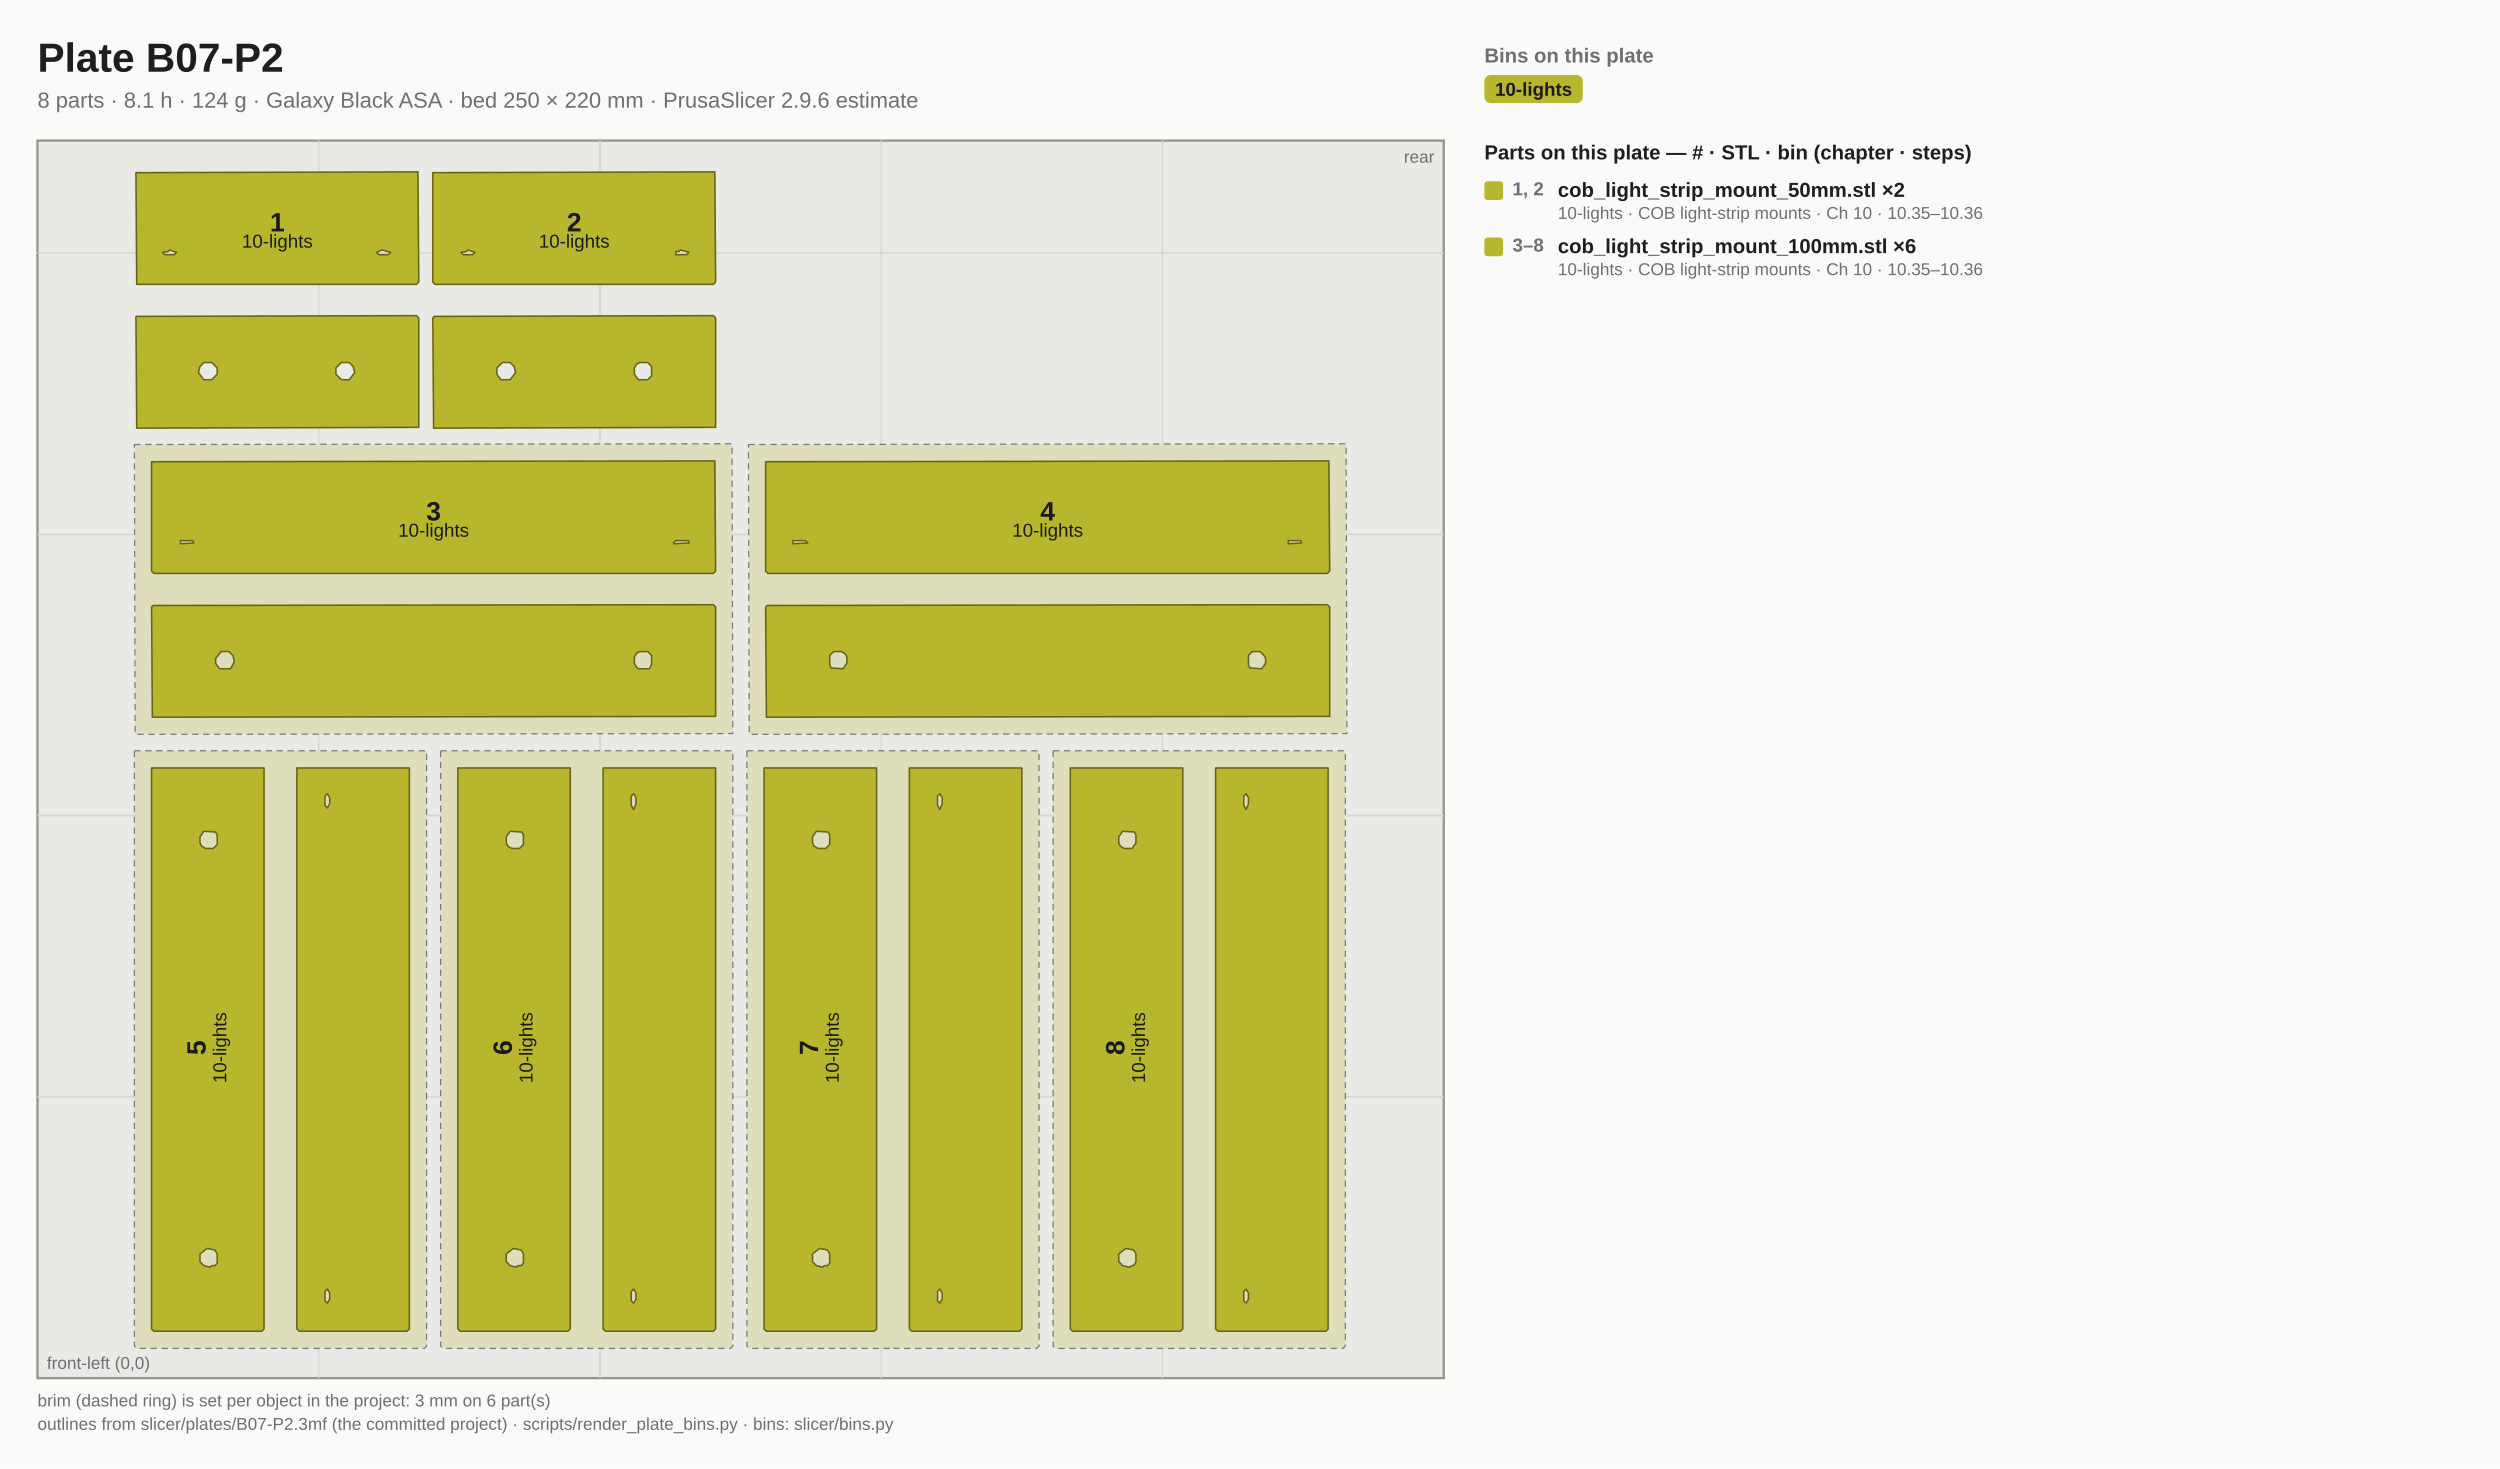
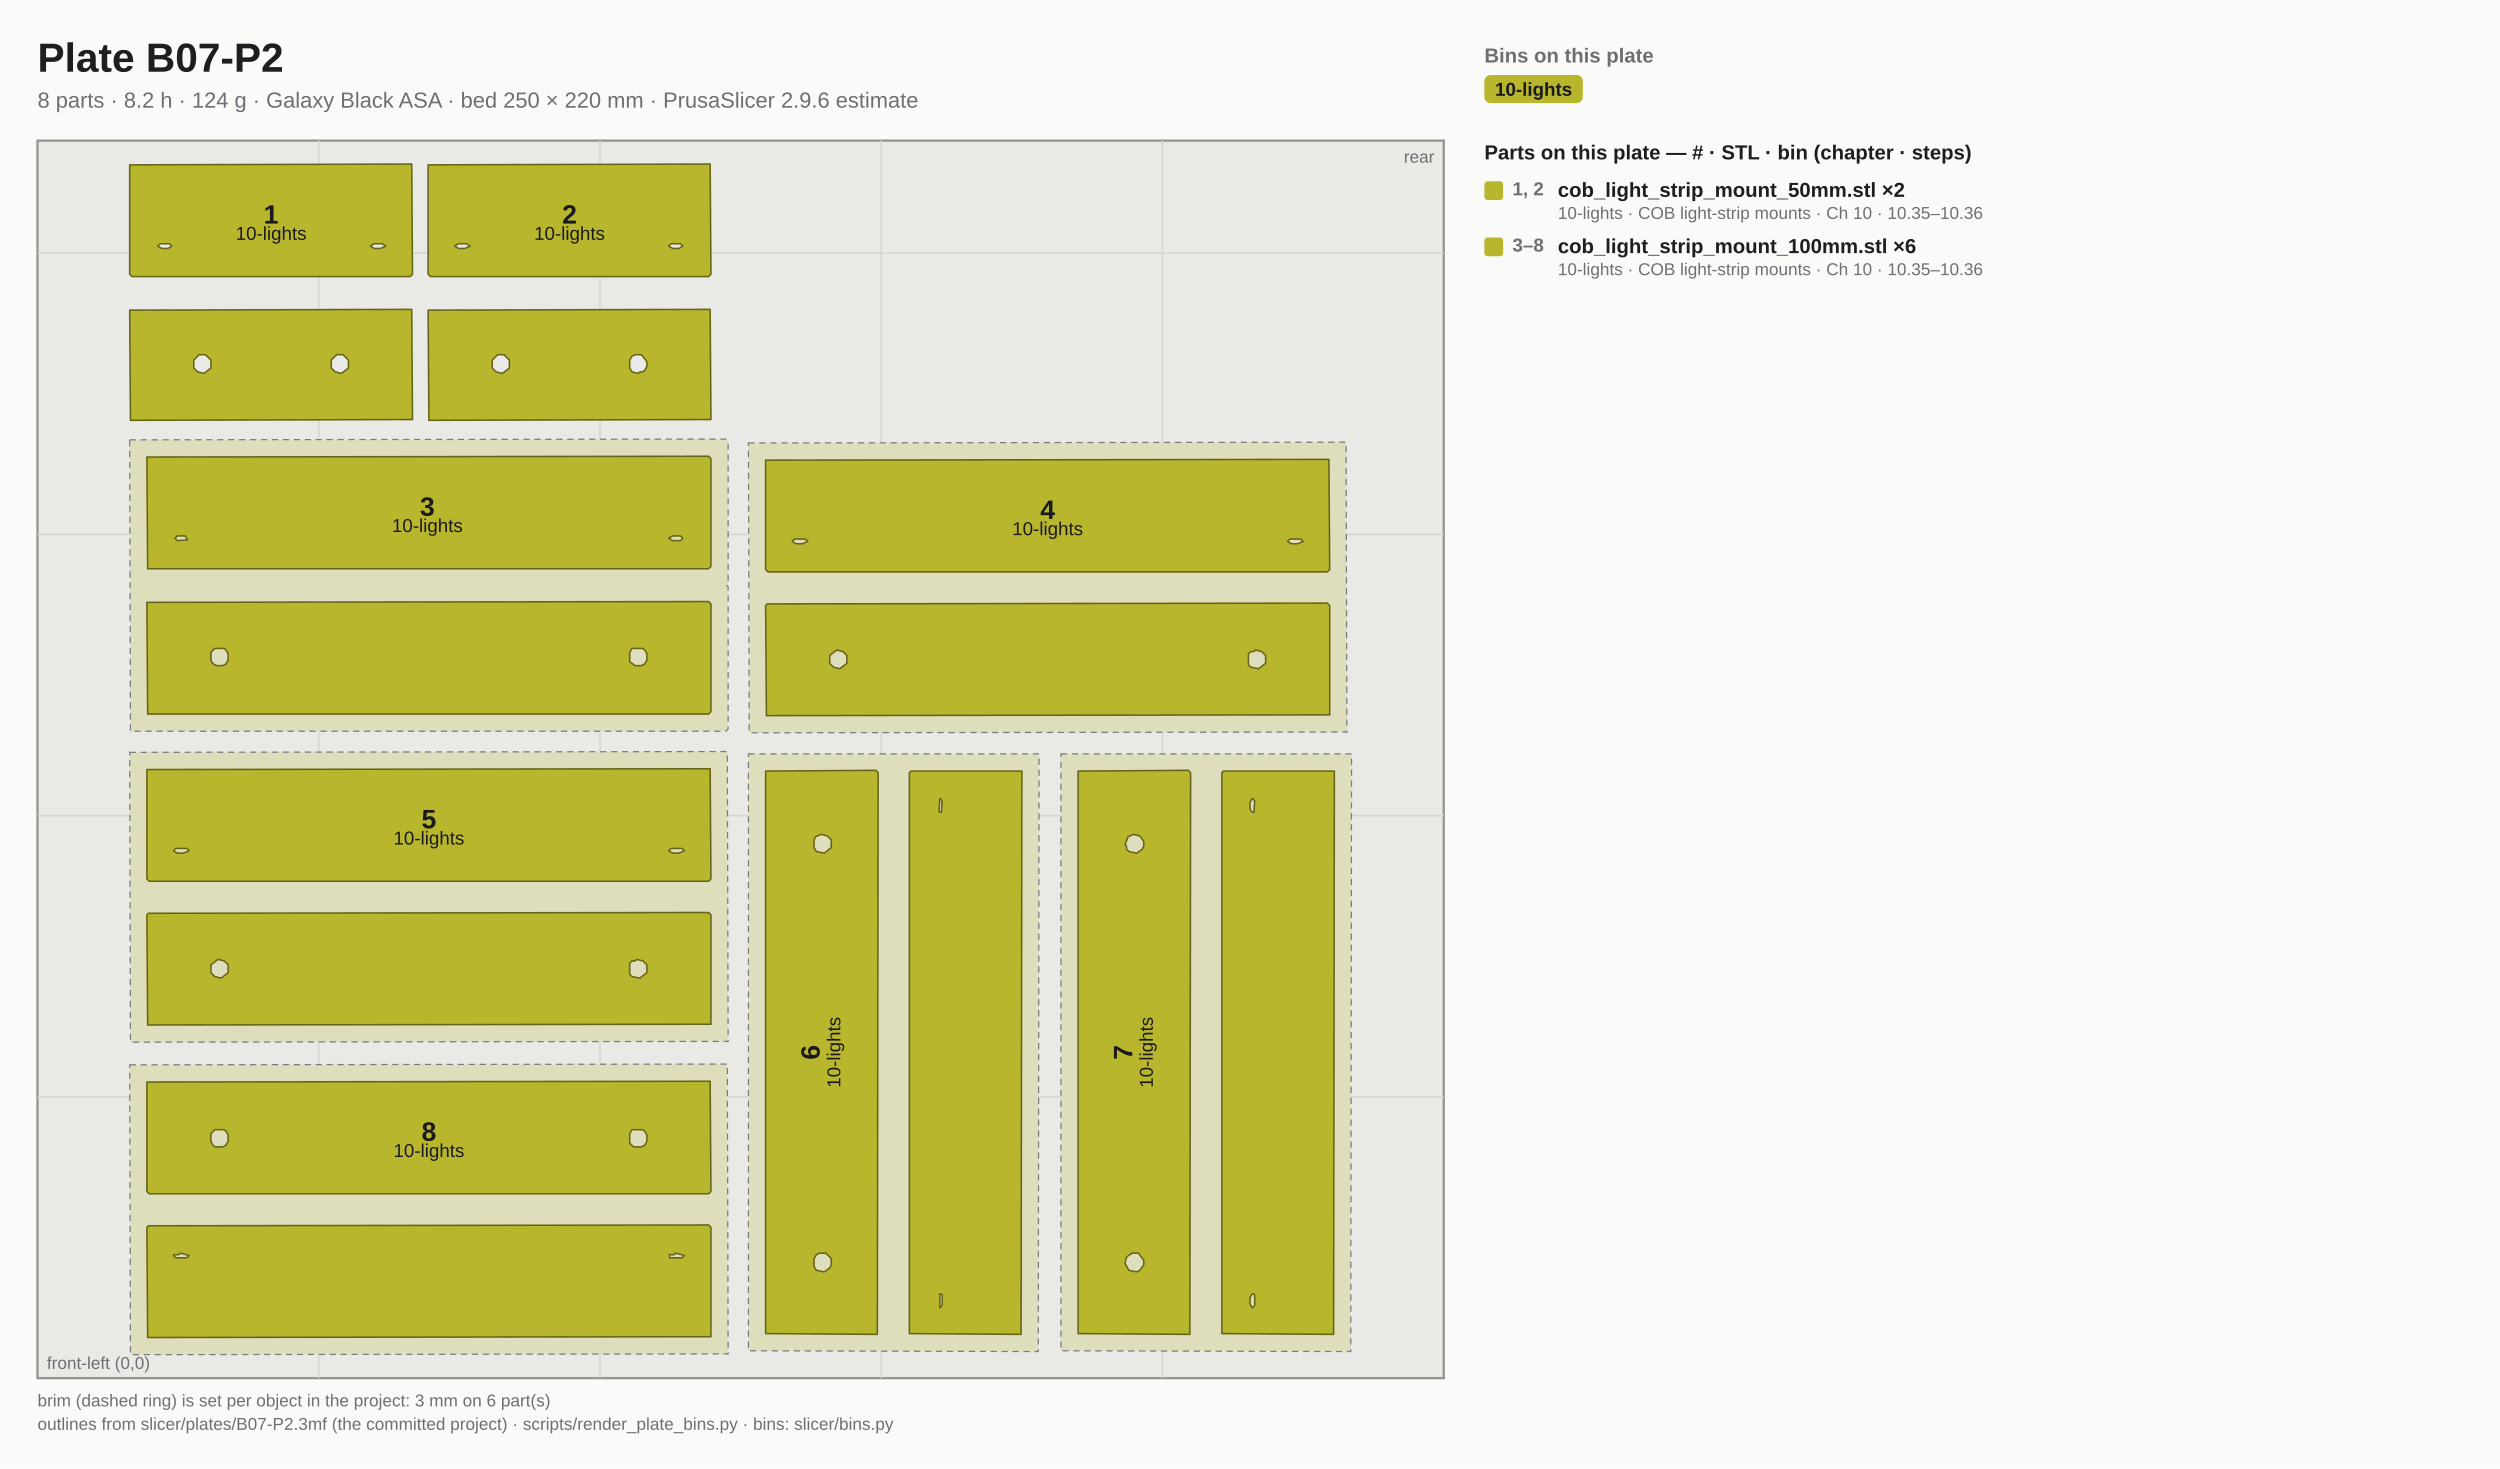
<svg xmlns="http://www.w3.org/2000/svg" width="1600" height="940" viewBox="0 0 1600 940" font-family="Arial, Helvetica, 'DejaVu Sans', sans-serif">
  <rect x="0" y="0" width="1600" height="940" fill="#fafaf9" />
  <text x="24.0" y="45.9" font-size="26" fill="#1e1e20" text-anchor="start" font-weight="bold">Plate B07-P2</text>
-   <text x="24.0" y="68.9" font-size="14" fill="#6e6e73" text-anchor="start">8 parts  ·  8.1 h  ·  124 g  ·  Galaxy Black ASA  ·  bed 250 × 220 mm  ·  PrusaSlicer 2.9.6 estimate</text>
+   <text x="24.0" y="68.9" font-size="14" fill="#6e6e73" text-anchor="start">8 parts  ·  8.2 h  ·  124 g  ·  Galaxy Black ASA  ·  bed 250 × 220 mm  ·  PrusaSlicer 2.9.6 estimate</text>
  <rect x="24.0" y="90.0" width="900.0" height="792.0" fill="#e9e9e6" stroke="#96968f" stroke-width="1.5" />
  <line x1="204.0" y1="90.0" x2="204.0" y2="882.0" stroke="#d5d5d1" stroke-width="1.0" />
  <line x1="384.0" y1="90.0" x2="384.0" y2="882.0" stroke="#d5d5d1" stroke-width="1.0" />
  <line x1="564.0" y1="90.0" x2="564.0" y2="882.0" stroke="#d5d5d1" stroke-width="1.0" />
  <line x1="744.0" y1="90.0" x2="744.0" y2="882.0" stroke="#d5d5d1" stroke-width="1.0" />
  <line x1="24.0" y1="702.0" x2="924.0" y2="702.0" stroke="#d5d5d1" stroke-width="1.0" />
  <line x1="24.0" y1="522.0" x2="924.0" y2="522.0" stroke="#d5d5d1" stroke-width="1.0" />
  <line x1="24.0" y1="342.0" x2="924.0" y2="342.0" stroke="#d5d5d1" stroke-width="1.0" />
  <line x1="24.0" y1="162.0" x2="924.0" y2="162.0" stroke="#d5d5d1" stroke-width="1.0" />
  <text x="30.0" y="876.1" font-size="11" fill="#6e6e73" text-anchor="start">front-left (0,0)</text>
  <text x="918.0" y="104.1" font-size="11" fill="#6e6e73" text-anchor="end">rear</text>
-   <path d="M86.0,480.5 273.0,480.5 273.0,861.5 271.5,863.0 180.5,863.0 179.5,862.0 178.5,863.0 87.5,863.0 86.0,861.5Z" fill-rule="evenodd" fill="#dedebd" stroke="#7a7a80" stroke-width="0.8" stroke-linejoin="round" stroke-dasharray="4 3" />
-   <path d="M86.0,284.5 468.5,284.0 469.0,469.5 86.5,470.0Z" fill-rule="evenodd" fill="#dedebd" stroke="#7a7a80" stroke-width="0.8" stroke-linejoin="round" stroke-dasharray="4 3" />
-   <path d="M282.0,480.5 469.0,480.5 469.0,861.5 467.5,863.0 376.5,863.0 375.5,862.0 374.5,863.0 283.5,863.0 282.0,861.5Z" fill-rule="evenodd" fill="#dedebd" stroke="#7a7a80" stroke-width="0.8" stroke-linejoin="round" stroke-dasharray="4 3" />
-   <path d="M478.0,480.5 665.0,480.5 665.0,861.5 663.5,863.0 572.5,863.0 571.5,862.0 570.5,863.0 479.5,863.0 478.0,861.5Z" fill-rule="evenodd" fill="#dedebd" stroke="#7a7a80" stroke-width="0.8" stroke-linejoin="round" stroke-dasharray="4 3" />
-   <path d="M479.0,284.5 861.5,284.0 862.0,469.5 479.5,470.0Z" fill-rule="evenodd" fill="#dedebd" stroke="#7a7a80" stroke-width="0.8" stroke-linejoin="round" stroke-dasharray="4 3" />
-   <path d="M674.0,480.5 861.0,480.5 861.0,861.5 859.5,863.0 768.5,863.0 767.5,862.0 766.5,863.0 675.5,863.0 674.0,861.5Z" fill-rule="evenodd" fill="#dedebd" stroke="#7a7a80" stroke-width="0.8" stroke-linejoin="round" stroke-dasharray="4 3" />
-   <path d="M97.0,491.5 169.0,491.5 169.0,850.5 167.5,852.0 98.5,852.0 97.0,850.5Z M190.0,491.5 262.0,491.5 262.0,850.5 260.5,852.0 191.5,852.0 190.0,850.5Z M209.5,508.0 208.0,509.5 208.0,515.5 209.5,517.0 211.0,514.5 211.0,510.5Z M130.5,532.0 128.0,535.5 128.0,539.5 129.0,541.5 131.5,543.0 136.5,543.0 139.0,540.5 139.0,534.5 138.0,532.5Z M132.5,799.0 128.0,802.5 128.0,807.5 130.5,810.0 134.5,811.0 135.5,810.0 137.5,810.0 139.0,808.5 139.0,802.5 137.5,800.0Z M209.5,825.0 208.0,826.5 208.0,832.5 209.5,834.0 211.0,831.5 211.0,827.5Z" fill-rule="evenodd" fill="#b8b62c" stroke="#656418" stroke-width="1.0" stroke-linejoin="round" />
-   <path d="M97.0,295.5 457.5,295.0 458.0,365.5 456.5,367.0 98.5,367.0 97.0,365.5Z M115.5,346.0 115.5,348.0 124.0,347.5 123.5,346.0Z M432.5,346.0 431.0,347.5 431.5,348.0 441.0,347.5 440.5,346.0Z M98.0,387.5 456.5,387.0 458.0,388.5 458.0,458.5 97.5,459.0 97.0,388.5Z M141.5,417.0 138.0,421.5 138.0,424.5 140.5,428.0 147.5,428.0 150.0,423.5 149.0,419.5 146.5,417.0Z M409.5,417.0 407.5,418.0 406.0,420.5 406.0,424.5 407.0,426.5 408.5,428.0 415.5,428.0 417.0,425.5 417.0,419.5 414.5,417.0Z" fill-rule="evenodd" fill="#b8b62c" stroke="#656418" stroke-width="1.0" stroke-linejoin="round" />
-   <path d="M293.0,491.5 365.0,491.5 365.0,850.5 363.5,852.0 294.5,852.0 293.0,850.5Z M386.0,491.5 458.0,491.5 458.0,850.5 456.5,852.0 387.5,852.0 386.0,850.5Z M405.5,508.0 404.0,509.5 404.0,515.5 405.5,518.0 407.0,514.5 407.0,510.5Z M326.5,532.0 324.0,535.5 324.0,539.5 325.0,541.5 327.5,543.0 332.5,543.0 335.0,540.5 335.0,534.5 334.0,532.5Z M328.5,799.0 324.0,802.5 324.0,807.5 326.5,810.0 330.5,811.0 331.5,810.0 333.5,810.0 335.0,808.5 335.0,802.5 333.5,800.0Z M405.5,825.0 404.0,826.5 404.0,832.5 405.5,834.0 407.0,831.5 407.0,827.5Z" fill-rule="evenodd" fill="#b8b62c" stroke="#656418" stroke-width="1.0" stroke-linejoin="round" />
-   <path d="M489.0,491.5 561.0,491.5 561.0,850.5 559.5,852.0 490.5,852.0 489.0,850.5Z M582.0,491.5 654.0,491.5 654.0,850.5 652.5,852.0 583.5,852.0 582.0,850.5Z M601.5,508.0 600.0,509.5 600.0,515.5 601.5,518.0 603.0,514.5 603.0,510.5Z M522.5,532.0 520.0,535.5 520.0,539.5 521.0,541.5 523.5,543.0 528.5,543.0 531.0,540.5 531.0,534.5 530.0,532.5Z M524.5,799.0 520.0,802.5 520.0,807.5 522.5,810.0 526.5,811.0 527.5,810.0 529.5,810.0 531.0,808.5 531.0,802.5 529.5,800.0Z M601.5,825.0 600.0,826.5 600.0,832.5 601.5,834.0 603.0,831.5 603.0,827.5Z" fill-rule="evenodd" fill="#b8b62c" stroke="#656418" stroke-width="1.0" stroke-linejoin="round" />
-   <path d="M490.0,295.5 850.5,295.0 851.0,365.5 849.5,367.0 491.5,367.0 490.0,365.5Z M507.5,346.0 507.5,348.0 517.0,347.5 515.5,346.0Z M824.5,346.0 824.5,348.0 833.0,347.5 832.5,346.0Z M491.0,387.5 849.5,387.0 851.0,388.5 851.0,458.5 490.5,459.0 490.0,388.5Z M533.5,417.0 531.0,419.5 531.0,425.5 532.0,427.5 539.5,428.0 542.0,424.5 542.0,420.5 541.0,418.5 538.5,417.0Z M801.5,417.0 799.0,419.5 799.0,425.5 800.0,427.5 807.5,428.0 810.0,424.5 810.0,421.5 809.0,419.5 806.5,417.0Z" fill-rule="evenodd" fill="#b8b62c" stroke="#656418" stroke-width="1.0" stroke-linejoin="round" />
-   <path d="M685.0,491.5 757.0,491.5 757.0,850.5 755.5,852.0 686.5,852.0 685.0,850.5Z M778.0,491.5 850.0,491.5 850.0,850.5 848.5,852.0 779.5,852.0 778.0,850.5Z M797.5,508.0 796.0,509.5 796.0,515.5 797.5,518.0 799.0,514.5 799.0,510.5Z M718.5,532.0 716.0,535.5 716.0,539.5 717.0,541.5 719.5,543.0 724.5,543.0 727.0,539.5 727.0,534.5 726.0,532.5Z M720.5,799.0 716.0,802.5 716.0,807.5 718.5,810.0 722.5,811.0 726.0,809.5 727.0,807.5 727.0,802.5 725.5,800.0Z M797.5,825.0 796.0,826.5 796.0,832.5 797.5,834.0 799.0,831.5 799.0,827.5Z" fill-rule="evenodd" fill="#b8b62c" stroke="#656418" stroke-width="1.0" stroke-linejoin="round" />
-   <path d="M87.0,110.5 267.5,110.0 268.0,180.5 266.5,182.0 87.5,182.0Z M108.5,160.0 107.5,161.0 104.0,161.5 105.5,163.0 111.5,163.0 113.0,161.5Z M244.5,160.0 241.0,161.5 242.5,163.0 248.5,163.0 250.0,161.5Z M87.0,202.5 266.5,202.0 268.0,203.5 268.0,273.5 87.5,274.0Z M130.5,232.0 128.0,234.5 127.0,238.5 130.5,243.0 135.5,243.0 139.0,239.5 139.0,235.5 135.5,232.0Z M218.5,232.0 215.0,235.5 215.0,239.5 218.5,243.0 223.5,243.0 227.0,238.5 226.0,234.5 223.5,232.0Z" fill-rule="evenodd" fill="#b8b62c" stroke="#656418" stroke-width="1.0" stroke-linejoin="round" />
-   <path d="M277.0,110.5 457.5,110.0 458.0,180.5 456.5,182.0 278.5,182.0 277.0,180.5Z M299.5,160.0 298.5,161.0 295.0,161.5 296.5,163.0 302.5,163.0 304.0,161.5Z M435.5,160.0 434.5,161.0 432.5,161.0 432.5,163.0 439.5,163.0 441.0,161.5Z M278.0,202.5 456.5,202.0 458.0,203.5 458.0,273.5 277.5,274.0 277.0,203.5Z M321.5,232.0 318.0,235.5 318.0,239.5 320.5,243.0 326.5,243.0 330.0,238.5 329.0,234.5 326.5,232.0Z M409.5,232.0 407.5,233.0 406.0,235.5 406.0,239.5 408.5,243.0 414.5,243.0 417.0,240.5 417.0,234.5 414.5,232.0Z" fill-rule="evenodd" fill="#b8b62c" stroke="#656418" stroke-width="1.0" stroke-linejoin="round" />
-   <text x="670.5" y="333.1" font-size="17" fill="#1a1a1e" text-anchor="middle" font-weight="bold">4</text>
-   <text x="670.5" y="343.5" font-size="12" fill="#1a1a1e" text-anchor="middle">10-lights</text>
-   <text x="277.5" y="333.1" font-size="17" fill="#1a1a1e" text-anchor="middle" font-weight="bold">3</text>
-   <text x="277.5" y="343.5" font-size="12" fill="#1a1a1e" text-anchor="middle">10-lights</text>
-   <text x="713.5" y="676.6" font-size="17" fill="#1a1a1e" text-anchor="middle" font-weight="bold" transform="rotate(-90 713.5 670.5)">8</text>
-   <text x="728.5" y="674.8" font-size="12" fill="#1a1a1e" text-anchor="middle" transform="rotate(-90 728.5 670.5)">10-lights</text>
-   <text x="125.5" y="676.6" font-size="17" fill="#1a1a1e" text-anchor="middle" font-weight="bold" transform="rotate(-90 125.5 670.5)">5</text>
-   <text x="140.5" y="674.8" font-size="12" fill="#1a1a1e" text-anchor="middle" transform="rotate(-90 140.5 670.5)">10-lights</text>
-   <text x="321.5" y="676.6" font-size="17" fill="#1a1a1e" text-anchor="middle" font-weight="bold" transform="rotate(-90 321.5 670.5)">6</text>
-   <text x="336.5" y="674.8" font-size="12" fill="#1a1a1e" text-anchor="middle" transform="rotate(-90 336.5 670.5)">10-lights</text>
-   <text x="517.5" y="676.6" font-size="17" fill="#1a1a1e" text-anchor="middle" font-weight="bold" transform="rotate(-90 517.5 670.5)">7</text>
-   <text x="532.5" y="674.8" font-size="12" fill="#1a1a1e" text-anchor="middle" transform="rotate(-90 532.5 670.5)">10-lights</text>
-   <text x="177.5" y="148.1" font-size="17" fill="#1a1a1e" text-anchor="middle" font-weight="bold">1</text>
-   <text x="177.5" y="158.5" font-size="12" fill="#1a1a1e" text-anchor="middle">10-lights</text>
-   <text x="367.5" y="148.1" font-size="17" fill="#1a1a1e" text-anchor="middle" font-weight="bold">2</text>
-   <text x="367.5" y="158.5" font-size="12" fill="#1a1a1e" text-anchor="middle">10-lights</text>
+   <path d="M83.0,481.5 465.5,481.0 466.0,666.5 83.5,667.0Z" fill-rule="evenodd" fill="#dedebd" stroke="#7a7a80" stroke-width="0.8" stroke-linejoin="round" stroke-dasharray="4 3" />
+   <path d="M479.0,283.5 861.5,283.0 862.0,468.5 479.5,469.0Z" fill-rule="evenodd" fill="#dedebd" stroke="#7a7a80" stroke-width="0.8" stroke-linejoin="round" stroke-dasharray="4 3" />
+   <path d="M479.0,482.5 665.0,482.5 664.5,865.0 479.0,864.5Z" fill-rule="evenodd" fill="#dedebd" stroke="#7a7a80" stroke-width="0.8" stroke-linejoin="round" stroke-dasharray="4 3" />
+   <path d="M83.0,281.5 464.5,281.0 466.0,282.5 466.0,373.5 465.0,374.5 466.0,375.5 466.0,466.5 464.5,468.0 83.5,468.0Z" fill-rule="evenodd" fill="#dedebd" stroke="#7a7a80" stroke-width="0.8" stroke-linejoin="round" stroke-dasharray="4 3" />
+   <path d="M83.0,681.5 465.5,681.0 466.0,866.5 83.5,867.0Z" fill-rule="evenodd" fill="#dedebd" stroke="#7a7a80" stroke-width="0.8" stroke-linejoin="round" stroke-dasharray="4 3" />
+   <path d="M679.0,482.5 865.0,482.5 864.5,865.0 679.0,864.5Z" fill-rule="evenodd" fill="#dedebd" stroke="#7a7a80" stroke-width="0.8" stroke-linejoin="round" stroke-dasharray="4 3" />
+   <path d="M94.0,492.5 454.5,492.0 455.0,562.5 453.5,564.0 95.5,564.0 94.0,562.5Z M112.5,543.0 111.0,544.5 113.5,546.0 117.5,546.0 121.0,544.5 119.5,543.0Z M429.5,543.0 428.0,544.5 430.5,546.0 434.5,546.0 438.0,544.5 436.5,543.0Z M95.0,584.5 453.5,584.0 455.0,585.5 455.0,655.5 94.5,656.0 94.0,585.5Z M139.5,614.0 135.0,617.5 135.0,622.5 137.5,625.0 141.5,626.0 146.0,622.5 146.0,617.5 143.5,615.0Z M407.5,614.0 406.5,615.0 404.5,615.0 403.0,616.5 403.0,623.5 404.5,625.0 409.5,626.0 414.0,622.5 414.0,617.5 411.5,615.0Z" fill-rule="evenodd" fill="#b8b62c" stroke="#656418" stroke-width="1.0" stroke-linejoin="round" />
+   <path d="M490.0,294.5 850.5,294.0 851.0,364.5 849.5,366.0 491.5,366.0 490.0,364.5Z M508.5,345.0 507.0,346.5 509.5,348.0 513.5,348.0 517.0,346.5 515.5,345.0Z M825.5,345.0 824.0,346.5 826.5,348.0 830.5,348.0 834.0,346.5 832.5,345.0Z M491.0,386.5 849.5,386.0 851.0,387.5 851.0,457.5 490.5,458.0 490.0,387.5Z M535.5,416.0 531.0,419.5 531.0,424.5 533.5,427.0 537.5,428.0 542.0,424.5 542.0,419.5 539.5,417.0Z M803.5,416.0 802.5,417.0 800.5,417.0 799.0,418.5 799.0,425.5 800.5,427.0 805.5,428.0 810.0,424.5 810.0,419.5 807.5,417.0Z" fill-rule="evenodd" fill="#b8b62c" stroke="#656418" stroke-width="1.0" stroke-linejoin="round" />
+   <path d="M490.0,493.5 560.5,493.0 562.0,494.5 561.5,854.0 490.0,853.5Z M583.0,493.5 654.0,493.5 653.5,854.0 582.0,853.5 582.0,494.5Z M601.5,511.0 601.0,519.5 602.5,520.0 603.0,512.5Z M525.5,534.0 522.0,535.5 521.0,537.5 521.0,542.5 522.5,545.0 527.5,546.0 532.0,542.5 532.0,537.5 529.5,535.0Z M524.5,802.0 522.5,803.0 521.0,805.5 521.0,810.5 522.5,813.0 527.5,814.0 531.0,811.5 532.0,809.5 532.0,805.5 528.5,802.0Z M601.5,828.0 601.5,837.0 603.0,835.5 603.0,828.5Z" fill-rule="evenodd" fill="#b8b62c" stroke="#656418" stroke-width="1.0" stroke-linejoin="round" />
+   <path d="M94.0,292.5 453.5,292.0 455.0,293.5 455.0,362.5 453.5,364.0 94.5,364.0Z M113.5,343.0 112.0,344.5 113.5,346.0 120.0,345.5 118.5,343.0Z M430.5,343.0 428.0,344.5 430.5,346.0 435.5,346.0 437.0,344.5 435.5,343.0Z M94.0,385.5 453.5,385.0 455.0,386.5 455.0,455.5 453.5,457.0 94.5,457.0Z M137.5,415.0 135.0,417.5 135.0,422.5 136.0,424.5 138.5,426.0 142.5,426.0 144.5,425.0 146.0,422.5 146.0,418.5 145.0,416.5 143.5,415.0Z M404.5,415.0 403.0,417.5 403.0,423.5 406.5,426.0 410.5,426.0 412.5,425.0 414.0,422.5 414.0,418.5 413.0,416.5 411.5,415.0Z" fill-rule="evenodd" fill="#b8b62c" stroke="#656418" stroke-width="1.0" stroke-linejoin="round" />
+   <path d="M94.0,692.5 454.5,692.0 455.0,762.5 453.5,764.0 95.5,764.0 94.0,762.5Z M137.5,723.0 135.0,725.5 135.0,730.5 136.0,732.5 137.5,734.0 142.5,734.0 144.5,733.0 146.0,730.5 146.0,726.5 145.0,724.5 143.5,723.0Z M404.5,723.0 403.0,725.5 403.0,731.5 405.5,734.0 410.5,734.0 412.5,733.0 414.0,730.5 414.0,726.5 413.0,724.5 411.5,723.0Z M95.0,784.5 453.5,784.0 455.0,785.5 455.0,855.5 94.5,856.0 94.0,785.5Z M115.5,802.0 114.5,803.0 111.5,803.0 111.0,803.5 112.5,805.0 119.5,805.0 121.0,803.5Z M432.5,802.0 431.5,803.0 428.5,803.0 428.5,805.0 436.5,805.0 438.0,803.5Z" fill-rule="evenodd" fill="#b8b62c" stroke="#656418" stroke-width="1.0" stroke-linejoin="round" />
+   <path d="M690.0,493.5 760.5,493.0 762.0,494.5 761.5,854.0 690.0,853.5Z M783.0,493.5 854.0,493.5 853.5,854.0 782.0,853.5 782.0,494.5Z M801.5,511.0 800.0,513.5 800.0,517.5 801.0,519.5 802.5,520.0 803.0,512.5Z M725.5,534.0 722.0,535.5 720.0,540.5 721.0,541.5 721.0,543.5 722.5,545.0 727.5,546.0 731.0,543.5 732.0,541.5 732.0,538.5 729.5,535.0Z M724.5,802.0 721.0,804.5 720.0,808.5 722.5,813.0 727.5,814.0 729.5,813.0 732.0,809.5 732.0,806.5 728.5,802.0Z M801.5,828.0 800.0,830.5 800.0,834.5 801.5,837.0 803.0,835.5 803.0,828.5Z" fill-rule="evenodd" fill="#b8b62c" stroke="#656418" stroke-width="1.0" stroke-linejoin="round" />
+   <path d="M83.0,105.5 263.5,105.0 264.0,175.5 262.5,177.0 84.5,177.0 83.0,175.5Z M102.5,156.0 101.0,157.5 103.5,159.0 107.5,159.0 110.0,157.5 108.5,156.0Z M239.5,156.0 237.0,157.5 239.5,159.0 243.5,159.0 247.0,157.5 244.5,156.0Z M83.0,198.5 263.5,198.0 264.0,268.5 83.5,269.0Z M127.5,227.0 124.0,230.5 124.0,235.5 126.5,238.0 130.5,239.0 135.0,235.5 135.0,230.5 131.5,227.0Z M215.5,227.0 212.0,230.5 212.0,235.5 214.5,238.0 218.5,239.0 223.0,235.5 223.0,230.5 219.5,227.0Z" fill-rule="evenodd" fill="#b8b62c" stroke="#656418" stroke-width="1.0" stroke-linejoin="round" />
+   <path d="M274.0,105.5 454.5,105.0 455.0,175.5 453.5,177.0 275.5,177.0 274.0,175.5Z M293.5,156.0 291.0,157.5 293.5,159.0 297.5,159.0 301.0,157.5 298.5,156.0Z M429.5,156.0 428.0,157.5 430.5,159.0 434.5,159.0 437.0,157.5 435.5,156.0Z M274.0,198.5 454.5,198.0 455.0,268.5 274.5,269.0Z M318.5,227.0 315.0,230.5 315.0,235.5 317.5,238.0 321.5,239.0 326.0,235.5 326.0,230.5 322.5,227.0Z M406.5,227.0 404.5,228.0 403.0,230.5 403.0,235.5 404.5,238.0 408.5,239.0 409.5,238.0 411.5,238.0 413.0,236.5 414.0,234.5 414.0,231.5 410.5,227.0Z" fill-rule="evenodd" fill="#b8b62c" stroke="#656418" stroke-width="1.0" stroke-linejoin="round" />
+   <text x="518.5" y="679.6" font-size="17" fill="#1a1a1e" text-anchor="middle" font-weight="bold" transform="rotate(-90 518.5 673.5)">6</text>
+   <text x="533.5" y="677.8" font-size="12" fill="#1a1a1e" text-anchor="middle" transform="rotate(-90 533.5 673.5)">10-lights</text>
+   <text x="273.5" y="330.1" font-size="17" fill="#1a1a1e" text-anchor="middle" font-weight="bold">3</text>
+   <text x="273.5" y="340.5" font-size="12" fill="#1a1a1e" text-anchor="middle">10-lights</text>
+   <text x="274.5" y="730.1" font-size="17" fill="#1a1a1e" text-anchor="middle" font-weight="bold">8</text>
+   <text x="274.5" y="740.5" font-size="12" fill="#1a1a1e" text-anchor="middle">10-lights</text>
+   <text x="718.5" y="679.6" font-size="17" fill="#1a1a1e" text-anchor="middle" font-weight="bold" transform="rotate(-90 718.5 673.5)">7</text>
+   <text x="733.5" y="677.8" font-size="12" fill="#1a1a1e" text-anchor="middle" transform="rotate(-90 733.5 673.5)">10-lights</text>
+   <text x="274.5" y="530.1" font-size="17" fill="#1a1a1e" text-anchor="middle" font-weight="bold">5</text>
+   <text x="274.5" y="540.5" font-size="12" fill="#1a1a1e" text-anchor="middle">10-lights</text>
+   <text x="670.5" y="332.1" font-size="17" fill="#1a1a1e" text-anchor="middle" font-weight="bold">4</text>
+   <text x="670.5" y="342.5" font-size="12" fill="#1a1a1e" text-anchor="middle">10-lights</text>
+   <text x="364.5" y="143.1" font-size="17" fill="#1a1a1e" text-anchor="middle" font-weight="bold">2</text>
+   <text x="364.5" y="153.5" font-size="12" fill="#1a1a1e" text-anchor="middle">10-lights</text>
+   <text x="173.5" y="143.1" font-size="17" fill="#1a1a1e" text-anchor="middle" font-weight="bold">1</text>
+   <text x="173.5" y="153.5" font-size="12" fill="#1a1a1e" text-anchor="middle">10-lights</text>
  <text x="950.0" y="40.0" font-size="13" fill="#6e6e73" text-anchor="start" font-weight="bold">Bins on this plate</text>
  <rect x="950.0" y="48.0" width="63.0" height="18.0" rx="4.0" fill="#b8b62c" />
  <text x="981.5" y="61.3" font-size="12" fill="#1a1a1e" text-anchor="middle" font-weight="bold">10-lights</text>
  <text x="950.0" y="102.0" font-size="13" fill="#1e1e20" text-anchor="start" font-weight="bold">Parts on this plate  —  # · STL · bin (chapter · steps)</text>
  <rect x="950.0" y="116.0" width="12.0" height="12.0" rx="2.0" fill="#b8b62c" />
  <text x="968.0" y="125.0" font-size="12" fill="#6e6e73" text-anchor="start" font-weight="bold">1, 2</text>
  <text x="997.0" y="126.0" font-size="13" fill="#1e1e20" text-anchor="start" font-weight="bold">cob_light_strip_mount_50mm.stl  ×2</text>
  <text x="997.0" y="140.1" font-size="11" fill="#6e6e73" text-anchor="start">10-lights · COB light-strip mounts · Ch 10 · 10.35–10.36</text>
  <rect x="950.0" y="152.0" width="12.0" height="12.0" rx="2.0" fill="#b8b62c" />
  <text x="968.0" y="161.0" font-size="12" fill="#6e6e73" text-anchor="start" font-weight="bold">3–8</text>
  <text x="997.0" y="162.0" font-size="13" fill="#1e1e20" text-anchor="start" font-weight="bold">cob_light_strip_mount_100mm.stl  ×6</text>
  <text x="997.0" y="176.1" font-size="11" fill="#6e6e73" text-anchor="start">10-lights · COB light-strip mounts · Ch 10 · 10.35–10.36</text>
  <text x="24.0" y="900.1" font-size="11" fill="#6e6e73" text-anchor="start">brim (dashed ring) is set per object in the project: 3 mm on 6 part(s)</text>
  <text x="24.0" y="915.1" font-size="11" fill="#6e6e73" text-anchor="start">outlines from slicer/plates/B07-P2.3mf (the committed project) · scripts/render_plate_bins.py · bins: slicer/bins.py</text>
</svg>
